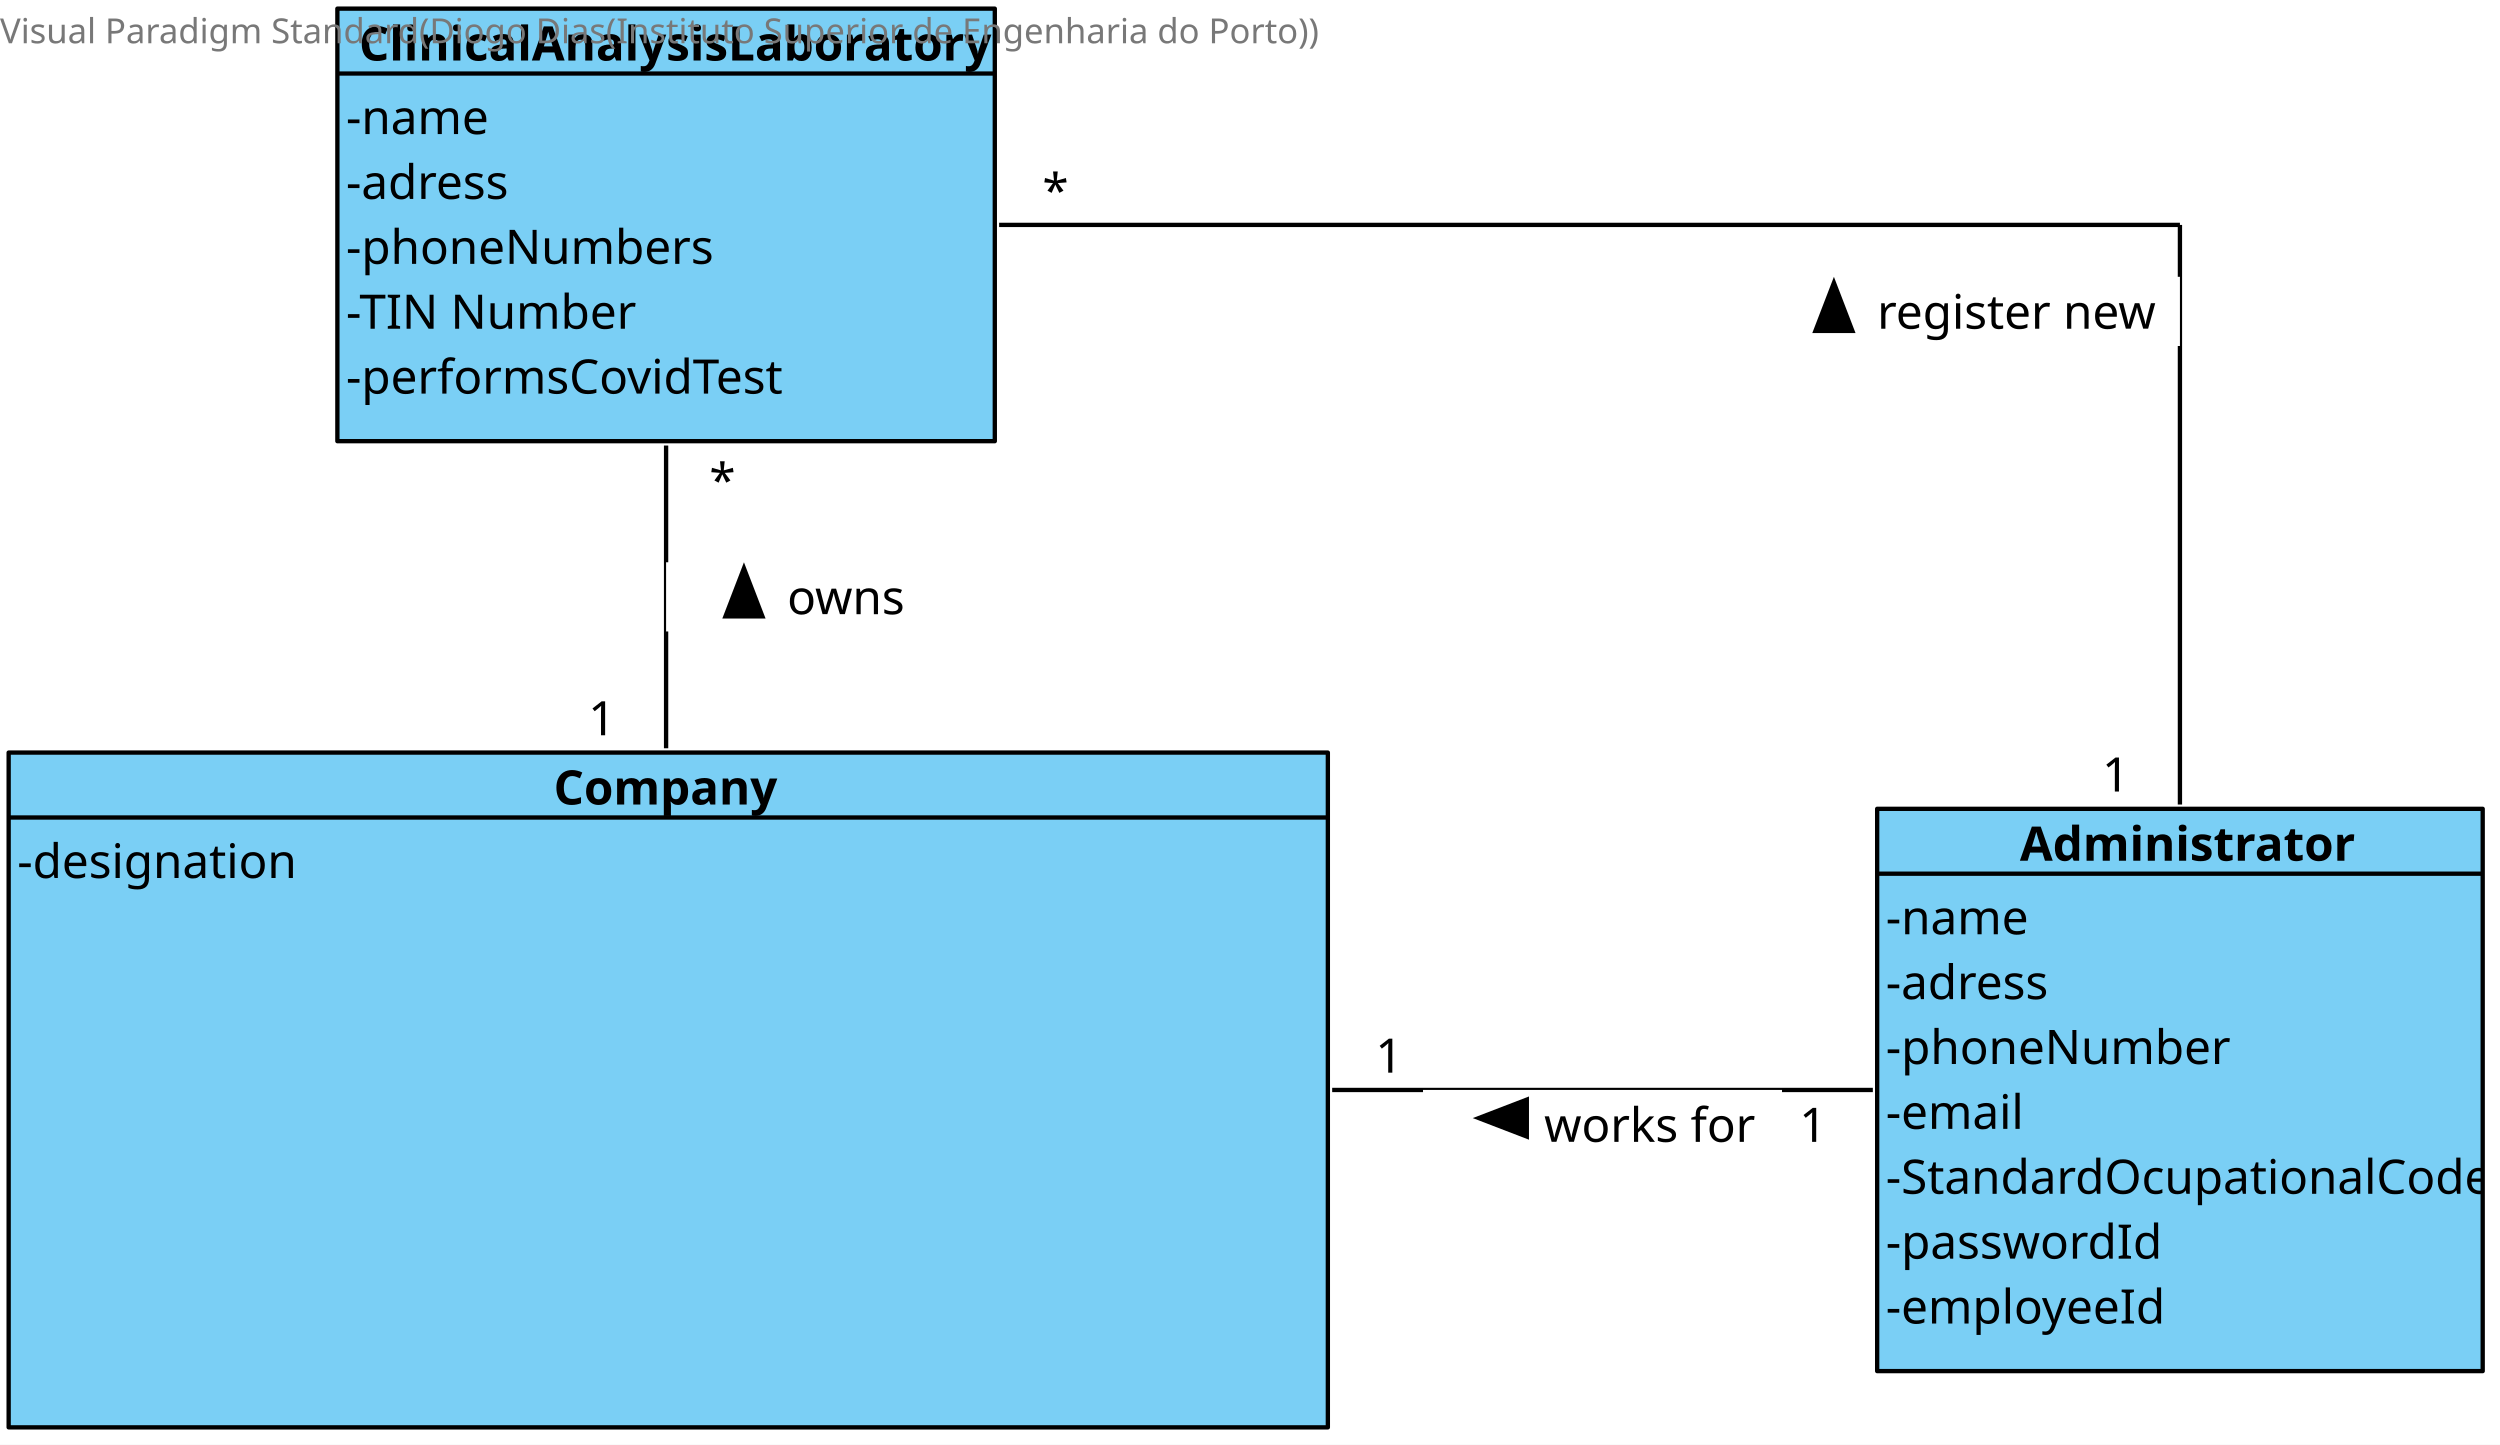
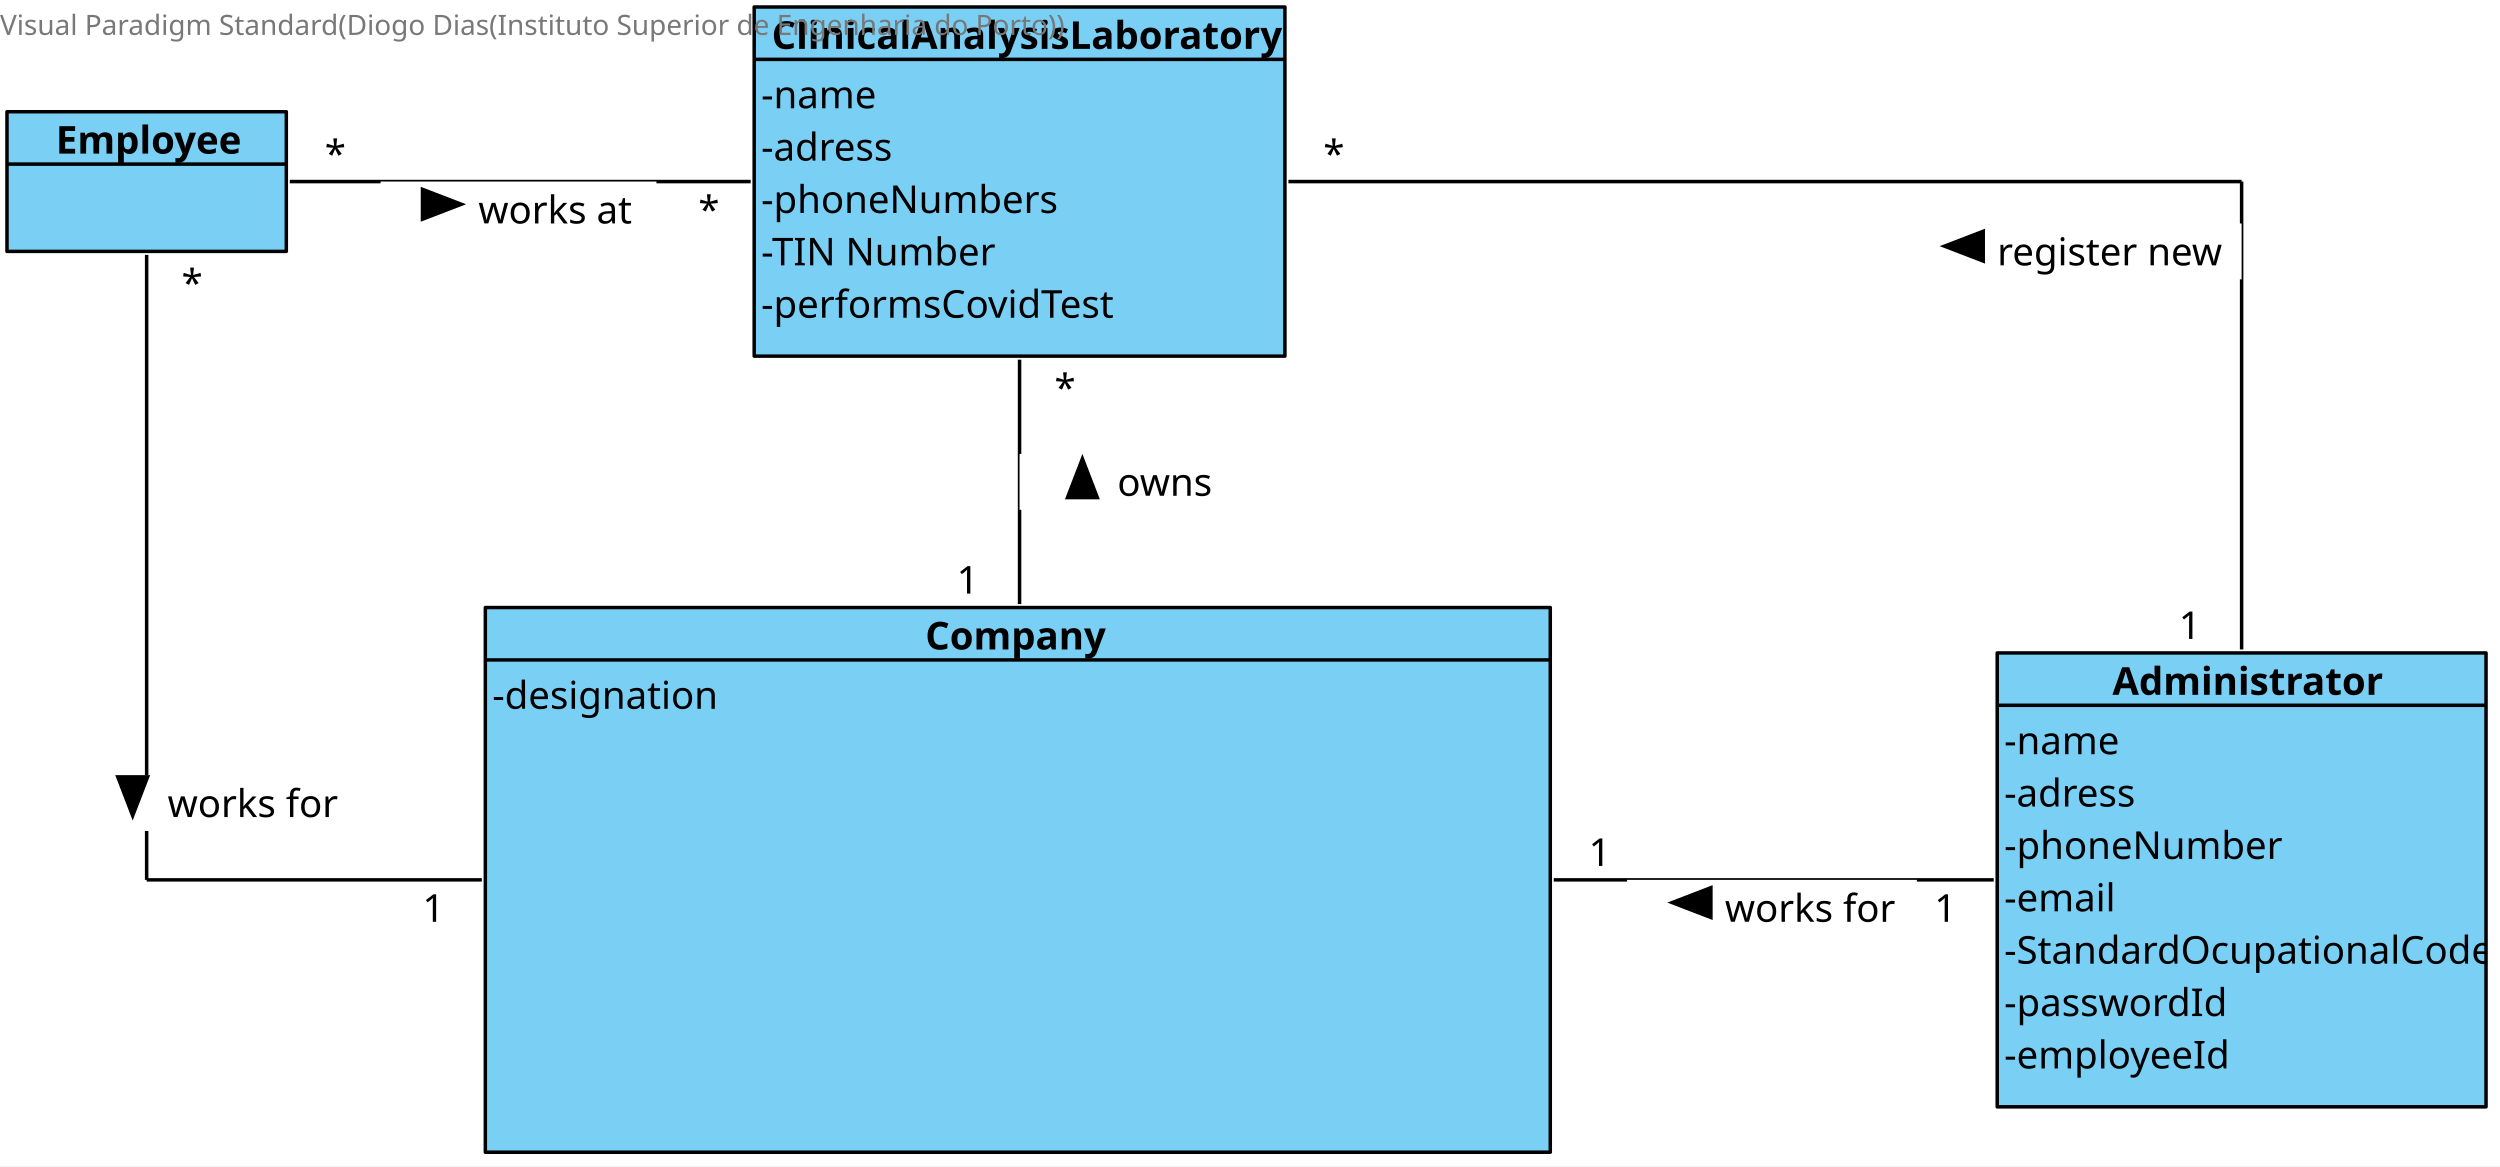
- <svg xmlns="http://www.w3.org/2000/svg" fill-opacity="0" color-rendering="auto" color-interpolation="auto" text-rendering="auto" stroke="rgb(0,0,0)" stroke-linecap="square" width="578" stroke-miterlimit="10" shape-rendering="auto" stroke-opacity="0" fill="rgb(0,0,0)" stroke-dasharray="none" font-weight="normal" stroke-width="1" height="334" font-family="'Dialog'" font-style="normal" stroke-linejoin="miter" font-size="12px" stroke-dashoffset="0" image-rendering="auto">
+ <svg xmlns="http://www.w3.org/2000/svg" fill-opacity="0" color-rendering="auto" color-interpolation="auto" text-rendering="auto" stroke="rgb(0,0,0)" stroke-linecap="square" width="716" stroke-miterlimit="10" shape-rendering="auto" stroke-opacity="0" fill="rgb(0,0,0)" stroke-dasharray="none" font-weight="normal" stroke-width="1" height="334" font-family="'Dialog'" font-style="normal" stroke-linejoin="miter" font-size="12px" stroke-dashoffset="0" image-rendering="auto">
  <defs id="genericDefs" />
  <g>
    <defs id="defs1">
      <clipPath clipPathUnits="userSpaceOnUse" id="clipPath1">
        <path d="M-7 -7 L316 -7 L316 167 L-7 167 L-7 -7 Z" />
      </clipPath>
      <clipPath clipPathUnits="userSpaceOnUse" id="clipPath2">
        <path d="M0 0 L0 141 L305 141 L305 0 Z" />
      </clipPath>
      <clipPath clipPathUnits="userSpaceOnUse" id="clipPath3">
        <path d="M0 0 L0 15 L305 15 L305 0 Z" />
      </clipPath>
      <clipPath clipPathUnits="userSpaceOnUse" id="clipPath4">
        <path d="M-7 -7 L151 -7 L151 141 L-7 141 L-7 -7 Z" />
      </clipPath>
      <clipPath clipPathUnits="userSpaceOnUse" id="clipPath5">
        <path d="M0 0 L0 115 L140 115 L140 0 Z" />
      </clipPath>
      <clipPath clipPathUnits="userSpaceOnUse" id="clipPath6">
        <path d="M0 0 L0 15 L140 15 L140 0 Z" />
      </clipPath>
      <clipPath clipPathUnits="userSpaceOnUse" id="clipPath7">
        <path d="M-7 -7 L163 -7 L163 111 L-7 111 L-7 -7 Z" />
      </clipPath>
      <clipPath clipPathUnits="userSpaceOnUse" id="clipPath8">
        <path d="M0 0 L0 85 L152 85 L152 0 Z" />
      </clipPath>
      <clipPath clipPathUnits="userSpaceOnUse" id="clipPath9">
        <path d="M0 0 L0 15 L152 15 L152 0 Z" />
      </clipPath>
      <clipPath clipPathUnits="userSpaceOnUse" id="clipPath10">
+         <path d="M-7 -7 L91 -7 L91 51 L-7 51 L-7 -7 Z" />
+       </clipPath>
+       <clipPath clipPathUnits="userSpaceOnUse" id="clipPath11">
+         <path d="M0 0 L0 25 L80 25 L80 0 Z" />
+       </clipPath>
+       <clipPath clipPathUnits="userSpaceOnUse" id="clipPath12">
+         <path d="M0 0 L0 15 L80 15 L80 0 Z" />
+       </clipPath>
+       <clipPath clipPathUnits="userSpaceOnUse" id="clipPath13">
        <path d="M-7 -7 L51 -7 L51 51 L-7 51 L-7 -7 Z" />
      </clipPath>
-       <clipPath clipPathUnits="userSpaceOnUse" id="clipPath11">
+       <clipPath clipPathUnits="userSpaceOnUse" id="clipPath14">
        <path d="M0 0 L0 40 L40 40 L40 0 Z" />
      </clipPath>
-       <clipPath clipPathUnits="userSpaceOnUse" id="clipPath12">
+       <clipPath clipPathUnits="userSpaceOnUse" id="clipPath15">
        <path d="M0 0 L104 0 L104 174 L0 174 L0 0 Z" />
      </clipPath>
-       <clipPath clipPathUnits="userSpaceOnUse" id="clipPath13">
+       <clipPath clipPathUnits="userSpaceOnUse" id="clipPath16">
        <path d="M0 0 L0 174 L104 174 L104 93 L50 93 L50 77 L104 77 L104 0 Z" />
      </clipPath>
-       <clipPath clipPathUnits="userSpaceOnUse" id="clipPath14">
-         <path d="M0 0 L229 0 L229 104 L0 104 L0 0 Z" />
-       </clipPath>
-       <clipPath clipPathUnits="userSpaceOnUse" id="clipPath15">
-         <path d="M154 50 L154 66 L71 66 L71 50 ZM0 0 L0 104 L229 104 L229 0 Z" />
-       </clipPath>
-       <clipPath clipPathUnits="userSpaceOnUse" id="clipPath16">
+       <clipPath clipPathUnits="userSpaceOnUse" id="clipPath17">
+         <path d="M0 0 L230 0 L230 104 L0 104 L0 0 Z" />
+       </clipPath>
+       <clipPath clipPathUnits="userSpaceOnUse" id="clipPath18">
+         <path d="M154 50 L154 66 L71 66 L71 50 ZM0 0 L0 104 L230 104 L230 0 Z" />
+       </clipPath>
+       <clipPath clipPathUnits="userSpaceOnUse" id="clipPath19">
        <path d="M0 0 L377 0 L377 238 L0 238 L0 0 Z" />
      </clipPath>
-       <clipPath clipPathUnits="userSpaceOnUse" id="clipPath17">
+       <clipPath clipPathUnits="userSpaceOnUse" id="clipPath20">
        <path d="M323 62 L323 78 L225 78 L225 62 ZM0 0 L0 128 L37 128 L37 144 L0 144 L0 238 L377 238 L377 0 Z" />
      </clipPath>
-       <clipPath clipPathUnits="userSpaceOnUse" id="clipPath18">
+       <clipPath clipPathUnits="userSpaceOnUse" id="clipPath21">
+         <path d="M0 0 L200 0 L200 283 L0 283 L0 0 Z" />
+       </clipPath>
+       <clipPath clipPathUnits="userSpaceOnUse" id="clipPath22">
+         <path d="M196 29 L196 45 L117 45 L117 29 ZM111 199 L111 215 L28 215 L28 199 ZM0 0 L0 283 L200 283 L200 0 Z" />
+       </clipPath>
+       <clipPath clipPathUnits="userSpaceOnUse" id="clipPath23">
+         <path d="M0 0 L236 0 L236 104 L0 104 L0 0 Z" />
+       </clipPath>
+       <clipPath clipPathUnits="userSpaceOnUse" id="clipPath24">
+         <path d="M155 50 L155 66 L76 66 L76 50 ZM0 0 L0 104 L236 104 L236 0 Z" />
+       </clipPath>
+       <clipPath clipPathUnits="userSpaceOnUse" id="clipPath25">
+         <path d="M-79 -16 L158 -16 L158 32 L-79 32 L-79 -16 Z" />
+       </clipPath>
+       <clipPath clipPathUnits="userSpaceOnUse" id="clipPath26">
+         <path d="M-89 -16 L148 -16 L148 32 L-89 32 L-89 -16 Z" />
+       </clipPath>
+       <clipPath clipPathUnits="userSpaceOnUse" id="clipPath27">
+         <path d="M-83 -16 L166 -16 L166 32 L-83 32 L-83 -16 Z" />
+       </clipPath>
+       <clipPath clipPathUnits="userSpaceOnUse" id="clipPath28">
+         <path d="M-93 -16 L156 -16 L156 32 L-93 32 L-93 -16 Z" />
+       </clipPath>
+       <clipPath clipPathUnits="userSpaceOnUse" id="clipPath29">
        <path d="M-98 -16 L196 -16 L196 32 L-98 32 L-98 -16 Z" />
      </clipPath>
-       <clipPath clipPathUnits="userSpaceOnUse" id="clipPath19">
+       <clipPath clipPathUnits="userSpaceOnUse" id="clipPath30">
        <path d="M-108 -16 L186 -16 L186 32 L-108 32 L-108 -16 Z" />
      </clipPath>
-       <clipPath clipPathUnits="userSpaceOnUse" id="clipPath20">
-         <path d="M-83 -16 L166 -16 L166 32 L-83 32 L-83 -16 Z" />
-       </clipPath>
-       <clipPath clipPathUnits="userSpaceOnUse" id="clipPath21">
-         <path d="M-93 -16 L156 -16 L156 32 L-93 32 L-93 -16 Z" />
-       </clipPath>
-       <clipPath clipPathUnits="userSpaceOnUse" id="clipPath22">
+       <clipPath clipPathUnits="userSpaceOnUse" id="clipPath31">
        <path d="M-64 -16 L128 -16 L128 32 L-64 32 L-64 -16 Z" />
      </clipPath>
-       <clipPath clipPathUnits="userSpaceOnUse" id="clipPath23">
+       <clipPath clipPathUnits="userSpaceOnUse" id="clipPath32">
        <path d="M-74 -16 L118 -16 L118 32 L-74 32 L-74 -16 Z" />
      </clipPath>
    </defs>
    <g fill="white" text-rendering="geometricPrecision" fill-opacity="1" stroke-opacity="1" stroke="white">
-       <rect x="0" width="578" height="334" y="0" stroke="none" />
-     </g>
-     <g font-size="11px" transform="translate(2,174)" fill-opacity="1" fill="rgb(122,207,245)" text-rendering="geometricPrecision" image-rendering="optimizeQuality" font-family="sans-serif" stroke="rgb(122,207,245)" font-weight="bold" stroke-opacity="1">
+       <rect x="0" width="716" height="334" y="0" stroke="none" />
+     </g>
+     <g font-size="11px" transform="translate(139,174)" fill-opacity="1" fill="rgb(122,207,245)" text-rendering="geometricPrecision" image-rendering="optimizeQuality" font-family="sans-serif" stroke="rgb(122,207,245)" font-weight="bold" stroke-opacity="1">
      <rect x="0" width="305" height="156" y="0" clip-path="url(#clipPath1)" stroke="none" />
    </g>
-     <g fill-opacity="1" text-rendering="geometricPrecision" stroke="black" stroke-linecap="butt" transform="translate(2,174)" stroke-miterlimit="0" stroke-opacity="1" fill="black" font-weight="bold" font-family="sans-serif" stroke-linejoin="round" font-size="11px" image-rendering="optimizeQuality">
+     <g fill-opacity="1" text-rendering="geometricPrecision" stroke="black" stroke-linecap="butt" transform="translate(139,174)" stroke-miterlimit="0" stroke-opacity="1" fill="black" font-weight="bold" font-family="sans-serif" stroke-linejoin="round" font-size="11px" image-rendering="optimizeQuality">
      <rect fill="none" x="0" width="305" height="156" y="0" clip-path="url(#clipPath1)" />
      <line y2="15" fill="none" x1="0" clip-path="url(#clipPath1)" x2="305" y1="15" />
    </g>
-     <g font-size="11px" transform="matrix(1,0,0,1,2,189)" fill-opacity="1" fill="black" text-rendering="geometricPrecision" image-rendering="optimizeQuality" font-family="sans-serif" stroke="black" stroke-opacity="1">
+     <g font-size="11px" transform="matrix(1,0,0,1,139,189)" fill-opacity="1" fill="black" text-rendering="geometricPrecision" image-rendering="optimizeQuality" font-family="sans-serif" stroke="black" stroke-opacity="1">
      <text x="2" xml:space="preserve" y="14" clip-path="url(#clipPath2)" stroke="none">-designation</text>
    </g>
-     <g font-size="11px" transform="translate(2,174)" fill-opacity="1" fill="black" text-rendering="geometricPrecision" image-rendering="optimizeQuality" font-family="sans-serif" stroke="black" font-weight="bold" stroke-opacity="1">
+     <g font-size="11px" transform="translate(139,174)" fill-opacity="1" fill="black" text-rendering="geometricPrecision" image-rendering="optimizeQuality" font-family="sans-serif" stroke="black" font-weight="bold" stroke-opacity="1">
      <text x="126" xml:space="preserve" y="12" clip-path="url(#clipPath3)" stroke="none">Company</text>
    </g>
-     <g font-size="11px" transform="translate(434,187)" fill-opacity="1" fill="rgb(122,207,245)" text-rendering="geometricPrecision" image-rendering="optimizeQuality" font-family="sans-serif" stroke="rgb(122,207,245)" font-weight="bold" stroke-opacity="1">
+     <g font-size="11px" transform="translate(572,187)" fill-opacity="1" fill="rgb(122,207,245)" text-rendering="geometricPrecision" image-rendering="optimizeQuality" font-family="sans-serif" stroke="rgb(122,207,245)" font-weight="bold" stroke-opacity="1">
      <rect x="0" width="140" height="130" y="0" clip-path="url(#clipPath4)" stroke="none" />
    </g>
-     <g fill-opacity="1" text-rendering="geometricPrecision" stroke="black" stroke-linecap="butt" transform="translate(434,187)" stroke-miterlimit="0" stroke-opacity="1" fill="black" font-weight="bold" font-family="sans-serif" stroke-linejoin="round" font-size="11px" image-rendering="optimizeQuality">
+     <g fill-opacity="1" text-rendering="geometricPrecision" stroke="black" stroke-linecap="butt" transform="translate(572,187)" stroke-miterlimit="0" stroke-opacity="1" fill="black" font-weight="bold" font-family="sans-serif" stroke-linejoin="round" font-size="11px" image-rendering="optimizeQuality">
      <rect fill="none" x="0" width="140" height="130" y="0" clip-path="url(#clipPath4)" />
      <line y2="15" fill="none" x1="0" clip-path="url(#clipPath4)" x2="140" y1="15" />
    </g>
-     <g font-size="11px" transform="matrix(1,0,0,1,434,202)" fill-opacity="1" fill="black" text-rendering="geometricPrecision" image-rendering="optimizeQuality" font-family="sans-serif" stroke="black" stroke-opacity="1">
+     <g font-size="11px" transform="matrix(1,0,0,1,572,202)" fill-opacity="1" fill="black" text-rendering="geometricPrecision" image-rendering="optimizeQuality" font-family="sans-serif" stroke="black" stroke-opacity="1">
      <text x="2" xml:space="preserve" y="14" clip-path="url(#clipPath5)" stroke="none">-name</text>
    </g>
-     <g font-size="11px" transform="matrix(1,0,0,1,434,202)" fill-opacity="1" fill="black" text-rendering="geometricPrecision" image-rendering="optimizeQuality" font-family="sans-serif" stroke="black" stroke-opacity="1">
+     <g font-size="11px" transform="matrix(1,0,0,1,572,202)" fill-opacity="1" fill="black" text-rendering="geometricPrecision" image-rendering="optimizeQuality" font-family="sans-serif" stroke="black" stroke-opacity="1">
      <text x="2" xml:space="preserve" y="29" clip-path="url(#clipPath5)" stroke="none">-adress</text>
    </g>
-     <g font-size="11px" transform="matrix(1,0,0,1,434,202)" fill-opacity="1" fill="black" text-rendering="geometricPrecision" image-rendering="optimizeQuality" font-family="sans-serif" stroke="black" stroke-opacity="1">
+     <g font-size="11px" transform="matrix(1,0,0,1,572,202)" fill-opacity="1" fill="black" text-rendering="geometricPrecision" image-rendering="optimizeQuality" font-family="sans-serif" stroke="black" stroke-opacity="1">
      <text x="2" xml:space="preserve" y="44" clip-path="url(#clipPath5)" stroke="none">-phoneNumber</text>
    </g>
-     <g font-size="11px" transform="matrix(1,0,0,1,434,202)" fill-opacity="1" fill="black" text-rendering="geometricPrecision" image-rendering="optimizeQuality" font-family="sans-serif" stroke="black" stroke-opacity="1">
+     <g font-size="11px" transform="matrix(1,0,0,1,572,202)" fill-opacity="1" fill="black" text-rendering="geometricPrecision" image-rendering="optimizeQuality" font-family="sans-serif" stroke="black" stroke-opacity="1">
      <text x="2" xml:space="preserve" y="59" clip-path="url(#clipPath5)" stroke="none">-email</text>
    </g>
-     <g font-size="11px" transform="matrix(1,0,0,1,434,202)" fill-opacity="1" fill="black" text-rendering="geometricPrecision" image-rendering="optimizeQuality" font-family="sans-serif" stroke="black" stroke-opacity="1">
+     <g font-size="11px" transform="matrix(1,0,0,1,572,202)" fill-opacity="1" fill="black" text-rendering="geometricPrecision" image-rendering="optimizeQuality" font-family="sans-serif" stroke="black" stroke-opacity="1">
      <text x="2" xml:space="preserve" y="74" clip-path="url(#clipPath5)" stroke="none">-StandardOcupationalCode</text>
    </g>
-     <g font-size="11px" transform="matrix(1,0,0,1,434,202)" fill-opacity="1" fill="black" text-rendering="geometricPrecision" image-rendering="optimizeQuality" font-family="sans-serif" stroke="black" stroke-opacity="1">
+     <g font-size="11px" transform="matrix(1,0,0,1,572,202)" fill-opacity="1" fill="black" text-rendering="geometricPrecision" image-rendering="optimizeQuality" font-family="sans-serif" stroke="black" stroke-opacity="1">
      <text x="2" xml:space="preserve" y="89" clip-path="url(#clipPath5)" stroke="none">-passwordId</text>
    </g>
-     <g font-size="11px" transform="matrix(1,0,0,1,434,202)" fill-opacity="1" fill="black" text-rendering="geometricPrecision" image-rendering="optimizeQuality" font-family="sans-serif" stroke="black" stroke-opacity="1">
+     <g font-size="11px" transform="matrix(1,0,0,1,572,202)" fill-opacity="1" fill="black" text-rendering="geometricPrecision" image-rendering="optimizeQuality" font-family="sans-serif" stroke="black" stroke-opacity="1">
      <text x="2" xml:space="preserve" y="104" clip-path="url(#clipPath5)" stroke="none">-employeeId</text>
    </g>
-     <g font-size="11px" transform="translate(434,187)" fill-opacity="1" fill="black" text-rendering="geometricPrecision" image-rendering="optimizeQuality" font-family="sans-serif" stroke="black" font-weight="bold" stroke-opacity="1">
+     <g font-size="11px" transform="translate(572,187)" fill-opacity="1" fill="black" text-rendering="geometricPrecision" image-rendering="optimizeQuality" font-family="sans-serif" stroke="black" font-weight="bold" stroke-opacity="1">
      <text x="33" xml:space="preserve" y="12" clip-path="url(#clipPath6)" stroke="none">Administrator</text>
    </g>
-     <g font-size="11px" transform="translate(78,2)" fill-opacity="1" fill="rgb(122,207,245)" text-rendering="geometricPrecision" image-rendering="optimizeQuality" font-family="sans-serif" stroke="rgb(122,207,245)" font-weight="bold" stroke-opacity="1">
+     <g font-size="11px" transform="translate(216,2)" fill-opacity="1" fill="rgb(122,207,245)" text-rendering="geometricPrecision" image-rendering="optimizeQuality" font-family="sans-serif" stroke="rgb(122,207,245)" font-weight="bold" stroke-opacity="1">
      <rect x="0" width="152" height="100" y="0" clip-path="url(#clipPath7)" stroke="none" />
    </g>
-     <g fill-opacity="1" text-rendering="geometricPrecision" stroke="black" stroke-linecap="butt" transform="translate(78,2)" stroke-miterlimit="0" stroke-opacity="1" fill="black" font-weight="bold" font-family="sans-serif" stroke-linejoin="round" font-size="11px" image-rendering="optimizeQuality">
+     <g fill-opacity="1" text-rendering="geometricPrecision" stroke="black" stroke-linecap="butt" transform="translate(216,2)" stroke-miterlimit="0" stroke-opacity="1" fill="black" font-weight="bold" font-family="sans-serif" stroke-linejoin="round" font-size="11px" image-rendering="optimizeQuality">
      <rect fill="none" x="0" width="152" height="100" y="0" clip-path="url(#clipPath7)" />
      <line y2="15" fill="none" x1="0" clip-path="url(#clipPath7)" x2="152" y1="15" />
    </g>
-     <g font-size="11px" transform="matrix(1,0,0,1,78,17)" fill-opacity="1" fill="black" text-rendering="geometricPrecision" image-rendering="optimizeQuality" font-family="sans-serif" stroke="black" stroke-opacity="1">
+     <g font-size="11px" transform="matrix(1,0,0,1,216,17)" fill-opacity="1" fill="black" text-rendering="geometricPrecision" image-rendering="optimizeQuality" font-family="sans-serif" stroke="black" stroke-opacity="1">
      <text x="2" xml:space="preserve" y="14" clip-path="url(#clipPath8)" stroke="none">-name</text>
    </g>
-     <g font-size="11px" transform="matrix(1,0,0,1,78,17)" fill-opacity="1" fill="black" text-rendering="geometricPrecision" image-rendering="optimizeQuality" font-family="sans-serif" stroke="black" stroke-opacity="1">
+     <g font-size="11px" transform="matrix(1,0,0,1,216,17)" fill-opacity="1" fill="black" text-rendering="geometricPrecision" image-rendering="optimizeQuality" font-family="sans-serif" stroke="black" stroke-opacity="1">
      <text x="2" xml:space="preserve" y="29" clip-path="url(#clipPath8)" stroke="none">-adress</text>
    </g>
-     <g font-size="11px" transform="matrix(1,0,0,1,78,17)" fill-opacity="1" fill="black" text-rendering="geometricPrecision" image-rendering="optimizeQuality" font-family="sans-serif" stroke="black" stroke-opacity="1">
+     <g font-size="11px" transform="matrix(1,0,0,1,216,17)" fill-opacity="1" fill="black" text-rendering="geometricPrecision" image-rendering="optimizeQuality" font-family="sans-serif" stroke="black" stroke-opacity="1">
      <text x="2" xml:space="preserve" y="44" clip-path="url(#clipPath8)" stroke="none">-phoneNumbers</text>
    </g>
-     <g font-size="11px" transform="matrix(1,0,0,1,78,17)" fill-opacity="1" fill="black" text-rendering="geometricPrecision" image-rendering="optimizeQuality" font-family="sans-serif" stroke="black" stroke-opacity="1">
+     <g font-size="11px" transform="matrix(1,0,0,1,216,17)" fill-opacity="1" fill="black" text-rendering="geometricPrecision" image-rendering="optimizeQuality" font-family="sans-serif" stroke="black" stroke-opacity="1">
      <text x="2" xml:space="preserve" y="59" clip-path="url(#clipPath8)" stroke="none">-TIN Number</text>
    </g>
-     <g font-size="11px" transform="matrix(1,0,0,1,78,17)" fill-opacity="1" fill="black" text-rendering="geometricPrecision" image-rendering="optimizeQuality" font-family="sans-serif" stroke="black" stroke-opacity="1">
+     <g font-size="11px" transform="matrix(1,0,0,1,216,17)" fill-opacity="1" fill="black" text-rendering="geometricPrecision" image-rendering="optimizeQuality" font-family="sans-serif" stroke="black" stroke-opacity="1">
      <text x="2" xml:space="preserve" y="74" clip-path="url(#clipPath8)" stroke="none">-performsCovidTest</text>
    </g>
-     <g font-size="11px" transform="translate(78,2)" fill-opacity="1" fill="black" text-rendering="geometricPrecision" image-rendering="optimizeQuality" font-family="sans-serif" stroke="black" font-weight="bold" stroke-opacity="1">
+     <g font-size="11px" transform="translate(216,2)" fill-opacity="1" fill="black" text-rendering="geometricPrecision" image-rendering="optimizeQuality" font-family="sans-serif" stroke="black" font-weight="bold" stroke-opacity="1">
      <text x="5" xml:space="preserve" y="12" clip-path="url(#clipPath9)" stroke="none">ClinicalAnalysisLaboratory</text>
    </g>
-     <g font-size="11px" transform="translate(120,146)" fill-opacity="1" fill="black" text-rendering="geometricPrecision" image-rendering="optimizeQuality" font-family="sans-serif" stroke="black" stroke-opacity="1">
-       <text x="16" xml:space="preserve" y="24" clip-path="url(#clipPath11)" stroke="none">1</text>
-     </g>
-     <g font-size="11px" transform="translate(147,91)" fill-opacity="1" fill="black" text-rendering="geometricPrecision" image-rendering="optimizeQuality" font-family="sans-serif" stroke="black" stroke-opacity="1">
-       <text x="17" xml:space="preserve" y="24" clip-path="url(#clipPath11)" stroke="none">*</text>
-     </g>
-     <g font-size="11px" transform="translate(400,240)" fill-opacity="1" fill="black" text-rendering="geometricPrecision" image-rendering="optimizeQuality" font-family="sans-serif" stroke="black" stroke-opacity="1">
-       <text x="16" xml:space="preserve" y="24" clip-path="url(#clipPath11)" stroke="none">1</text>
-     </g>
-     <g font-size="11px" transform="translate(302,224)" fill-opacity="1" fill="black" text-rendering="geometricPrecision" image-rendering="optimizeQuality" font-family="sans-serif" stroke="black" stroke-opacity="1">
-       <text x="16" xml:space="preserve" y="24" clip-path="url(#clipPath11)" stroke="none">1</text>
-     </g>
-     <g font-size="11px" transform="translate(470,159)" fill-opacity="1" fill="black" text-rendering="geometricPrecision" image-rendering="optimizeQuality" font-family="sans-serif" stroke="black" stroke-opacity="1">
-       <text x="16" xml:space="preserve" y="24" clip-path="url(#clipPath11)" stroke="none">1</text>
-     </g>
-     <g font-size="11px" transform="translate(224,24)" fill-opacity="1" fill="black" text-rendering="geometricPrecision" image-rendering="optimizeQuality" font-family="sans-serif" stroke="black" stroke-opacity="1">
-       <text x="17" xml:space="preserve" y="24" clip-path="url(#clipPath11)" stroke="none">*</text>
-     </g>
-     <g stroke-linecap="butt" font-size="11px" transform="translate(104,53)" fill-opacity="1" fill="black" text-rendering="geometricPrecision" image-rendering="optimizeQuality" font-family="sans-serif" stroke-linejoin="round" stroke="black" stroke-opacity="1">
-       <line y2="50" fill="none" x1="50" clip-path="url(#clipPath13)" x2="50" y1="120" />
-     </g>
-     <g stroke-linecap="butt" font-size="11px" transform="translate(258,202)" fill-opacity="1" fill="black" text-rendering="geometricPrecision" image-rendering="optimizeQuality" font-family="sans-serif" stroke-linejoin="round" stroke="black" stroke-opacity="1">
-       <line y2="50" fill="none" x1="175" clip-path="url(#clipPath15)" x2="50" y1="50" />
-     </g>
-     <g stroke-linecap="butt" font-size="11px" transform="translate(181,2)" fill-opacity="1" fill="black" text-rendering="geometricPrecision" image-rendering="optimizeQuality" font-family="sans-serif" stroke-linejoin="round" stroke="black" stroke-opacity="1">
-       <line y2="50" fill="none" x1="323" clip-path="url(#clipPath17)" x2="323" y1="184" />
-       <line y2="50" fill="none" x1="323" clip-path="url(#clipPath17)" x2="50" y1="50" />
-     </g>
-     <g font-size="11px" transform="translate(416,64)" fill-opacity="1" fill="black" text-rendering="geometricPrecision" image-rendering="optimizeQuality" font-family="sans-serif" stroke="black" stroke-opacity="1">
-       <path d="M8 0 L13 13 L3 13 Z" stroke="none" clip-path="url(#clipPath19)" />
-       <text x="28" xml:space="preserve" y="12" clip-path="url(#clipPath18)" transform="translate(-10,0)" stroke="none">register new</text>
-     </g>
-     <g font-size="11px" transform="translate(339,252)" fill-opacity="1" fill="black" text-rendering="geometricPrecision" image-rendering="optimizeQuality" font-family="sans-serif" stroke="black" stroke-opacity="1">
-       <path d="M1.5 6.5 L14.5 1.5 L14.5 11.5 Z" stroke="none" clip-path="url(#clipPath21)" />
-       <text x="28" xml:space="preserve" y="12" clip-path="url(#clipPath20)" transform="translate(-10,0)" stroke="none">works for</text>
-     </g>
-     <g font-size="11px" transform="translate(164,130)" fill-opacity="1" fill="black" text-rendering="geometricPrecision" image-rendering="optimizeQuality" font-family="sans-serif" stroke="black" stroke-opacity="1">
-       <path d="M8 0 L13 13 L3 13 Z" stroke="none" clip-path="url(#clipPath23)" />
-       <text x="28" xml:space="preserve" y="12" clip-path="url(#clipPath22)" transform="translate(-10,0)" stroke="none">owns</text>
+     <g font-size="11px" transform="translate(2,32)" fill-opacity="1" fill="rgb(122,207,245)" text-rendering="geometricPrecision" image-rendering="optimizeQuality" font-family="sans-serif" stroke="rgb(122,207,245)" font-weight="bold" stroke-opacity="1">
+       <rect x="0" width="80" height="40" y="0" clip-path="url(#clipPath10)" stroke="none" />
+     </g>
+     <g fill-opacity="1" text-rendering="geometricPrecision" stroke="black" stroke-linecap="butt" transform="translate(2,32)" stroke-miterlimit="0" stroke-opacity="1" fill="black" font-weight="bold" font-family="sans-serif" stroke-linejoin="round" font-size="11px" image-rendering="optimizeQuality">
+       <rect fill="none" x="0" width="80" height="40" y="0" clip-path="url(#clipPath10)" />
+       <line y2="15" fill="none" x1="0" clip-path="url(#clipPath10)" x2="80" y1="15" />
+     </g>
+     <g font-size="11px" transform="translate(2,32)" fill-opacity="1" fill="black" text-rendering="geometricPrecision" image-rendering="optimizeQuality" font-family="sans-serif" stroke="black" font-weight="bold" stroke-opacity="1">
+       <text x="14" xml:space="preserve" y="12" clip-path="url(#clipPath12)" stroke="none">Employee</text>
+     </g>
+     <g font-size="11px" transform="translate(608,159)" fill-opacity="1" fill="black" text-rendering="geometricPrecision" image-rendering="optimizeQuality" font-family="sans-serif" stroke="black" stroke-opacity="1">
+       <text x="16" xml:space="preserve" y="24" clip-path="url(#clipPath14)" stroke="none">1</text>
+     </g>
+     <g font-size="11px" transform="translate(362,24)" fill-opacity="1" fill="black" text-rendering="geometricPrecision" image-rendering="optimizeQuality" font-family="sans-serif" stroke="black" stroke-opacity="1">
+       <text x="17" xml:space="preserve" y="24" clip-path="url(#clipPath14)" stroke="none">*</text>
+     </g>
+     <g font-size="11px" transform="translate(538,240)" fill-opacity="1" fill="black" text-rendering="geometricPrecision" image-rendering="optimizeQuality" font-family="sans-serif" stroke="black" stroke-opacity="1">
+       <text x="16" xml:space="preserve" y="24" clip-path="url(#clipPath14)" stroke="none">1</text>
+     </g>
+     <g font-size="11px" transform="translate(439,224)" fill-opacity="1" fill="black" text-rendering="geometricPrecision" image-rendering="optimizeQuality" font-family="sans-serif" stroke="black" stroke-opacity="1">
+       <text x="16" xml:space="preserve" y="24" clip-path="url(#clipPath14)" stroke="none">1</text>
+     </g>
+     <g font-size="11px" transform="translate(258,146)" fill-opacity="1" fill="black" text-rendering="geometricPrecision" image-rendering="optimizeQuality" font-family="sans-serif" stroke="black" stroke-opacity="1">
+       <text x="16" xml:space="preserve" y="24" clip-path="url(#clipPath14)" stroke="none">1</text>
+     </g>
+     <g font-size="11px" transform="translate(285,91)" fill-opacity="1" fill="black" text-rendering="geometricPrecision" image-rendering="optimizeQuality" font-family="sans-serif" stroke="black" stroke-opacity="1">
+       <text x="17" xml:space="preserve" y="24" clip-path="url(#clipPath14)" stroke="none">*</text>
+     </g>
+     <g font-size="11px" transform="translate(183,40)" fill-opacity="1" fill="black" text-rendering="geometricPrecision" image-rendering="optimizeQuality" font-family="sans-serif" stroke="black" stroke-opacity="1">
+       <text x="17" xml:space="preserve" y="24" clip-path="url(#clipPath14)" stroke="none">*</text>
+     </g>
+     <g font-size="11px" transform="translate(76,24)" fill-opacity="1" fill="black" text-rendering="geometricPrecision" image-rendering="optimizeQuality" font-family="sans-serif" stroke="black" stroke-opacity="1">
+       <text x="17" xml:space="preserve" y="24" clip-path="url(#clipPath14)" stroke="none">*</text>
+     </g>
+     <g font-size="11px" transform="translate(105,240)" fill-opacity="1" fill="black" text-rendering="geometricPrecision" image-rendering="optimizeQuality" font-family="sans-serif" stroke="black" stroke-opacity="1">
+       <text x="16" xml:space="preserve" y="24" clip-path="url(#clipPath14)" stroke="none">1</text>
+     </g>
+     <g font-size="11px" transform="translate(35,61)" fill-opacity="1" fill="black" text-rendering="geometricPrecision" image-rendering="optimizeQuality" font-family="sans-serif" stroke="black" stroke-opacity="1">
+       <text x="17" xml:space="preserve" y="24" clip-path="url(#clipPath14)" stroke="none">*</text>
+     </g>
+     <g stroke-linecap="butt" font-size="11px" transform="translate(242,53)" fill-opacity="1" fill="black" text-rendering="geometricPrecision" image-rendering="optimizeQuality" font-family="sans-serif" stroke-linejoin="round" stroke="black" stroke-opacity="1">
+       <line y2="50" fill="none" x1="50" clip-path="url(#clipPath16)" x2="50" y1="120" />
+     </g>
+     <g stroke-linecap="butt" font-size="11px" transform="translate(395,202)" fill-opacity="1" fill="black" text-rendering="geometricPrecision" image-rendering="optimizeQuality" font-family="sans-serif" stroke-linejoin="round" stroke="black" stroke-opacity="1">
+       <line y2="50" fill="none" x1="176" clip-path="url(#clipPath18)" x2="50" y1="50" />
+     </g>
+     <g stroke-linecap="butt" font-size="11px" transform="translate(319,2)" fill-opacity="1" fill="black" text-rendering="geometricPrecision" image-rendering="optimizeQuality" font-family="sans-serif" stroke-linejoin="round" stroke="black" stroke-opacity="1">
+       <line y2="50" fill="none" x1="323" clip-path="url(#clipPath20)" x2="323" y1="184" />
+       <line y2="50" fill="none" x1="323" clip-path="url(#clipPath20)" x2="50" y1="50" />
+     </g>
+     <g stroke-linecap="butt" font-size="11px" transform="translate(-8,23)" fill-opacity="1" fill="black" text-rendering="geometricPrecision" image-rendering="optimizeQuality" font-family="sans-serif" stroke-linejoin="round" stroke="black" stroke-opacity="1">
+       <line y2="229" fill="none" x1="50" clip-path="url(#clipPath22)" x2="50" y1="50" />
+       <line y2="229" fill="none" x1="50" clip-path="url(#clipPath22)" x2="146" y1="229" />
+     </g>
+     <g stroke-linecap="butt" font-size="11px" transform="translate(33,2)" fill-opacity="1" fill="black" text-rendering="geometricPrecision" image-rendering="optimizeQuality" font-family="sans-serif" stroke-linejoin="round" stroke="black" stroke-opacity="1">
+       <line y2="50" fill="none" x1="50" clip-path="url(#clipPath24)" x2="182" y1="50" />
+     </g>
+     <g font-size="11px" transform="translate(119,52)" fill-opacity="1" fill="black" text-rendering="geometricPrecision" image-rendering="optimizeQuality" font-family="sans-serif" stroke="black" stroke-opacity="1">
+       <path d="M14.5 6.5 L1.5 11.5 L1.5 1.5 Z" stroke="none" clip-path="url(#clipPath26)" />
+       <text x="28" xml:space="preserve" y="12" clip-path="url(#clipPath25)" transform="translate(-10,0)" stroke="none">works at</text>
+     </g>
+     <g font-size="11px" transform="translate(30,222)" fill-opacity="1" fill="black" text-rendering="geometricPrecision" image-rendering="optimizeQuality" font-family="sans-serif" stroke="black" stroke-opacity="1">
+       <path d="M8 13 L3 0 L13 0 Z" stroke="none" clip-path="url(#clipPath28)" />
+       <text x="28" xml:space="preserve" y="12" clip-path="url(#clipPath27)" transform="translate(-10,0)" stroke="none">works for</text>
+     </g>
+     <g font-size="11px" transform="translate(554,64)" fill-opacity="1" fill="black" text-rendering="geometricPrecision" image-rendering="optimizeQuality" font-family="sans-serif" stroke="black" stroke-opacity="1">
+       <path d="M1.5 6.5 L14.5 1.5 L14.5 11.5 Z" stroke="none" clip-path="url(#clipPath30)" />
+       <text x="28" xml:space="preserve" y="12" clip-path="url(#clipPath29)" transform="translate(-10,0)" stroke="none">register new</text>
+     </g>
+     <g font-size="11px" transform="translate(476,252)" fill-opacity="1" fill="black" text-rendering="geometricPrecision" image-rendering="optimizeQuality" font-family="sans-serif" stroke="black" stroke-opacity="1">
+       <path d="M1.5 6.5 L14.5 1.5 L14.5 11.5 Z" stroke="none" clip-path="url(#clipPath28)" />
+       <text x="28" xml:space="preserve" y="12" clip-path="url(#clipPath27)" transform="translate(-10,0)" stroke="none">works for</text>
+     </g>
+     <g font-size="11px" transform="translate(302,130)" fill-opacity="1" fill="black" text-rendering="geometricPrecision" image-rendering="optimizeQuality" font-family="sans-serif" stroke="black" stroke-opacity="1">
+       <path d="M8 0 L13 13 L3 13 Z" stroke="none" clip-path="url(#clipPath32)" />
+       <text x="28" xml:space="preserve" y="12" clip-path="url(#clipPath31)" transform="translate(-10,0)" stroke="none">owns</text>
    </g>
    <g font-size="8px" fill-opacity="1" fill="rgb(120,120,120)" text-rendering="geometricPrecision" image-rendering="optimizeQuality" stroke="rgb(120,120,120)" stroke-opacity="1">
      <text x="0" xml:space="preserve" y="10" stroke="none">Visual Paradigm Standard(Diogo Dias(Instituto Superior de Engenharia do Porto))</text>
    </g>
  </g>
</svg>
